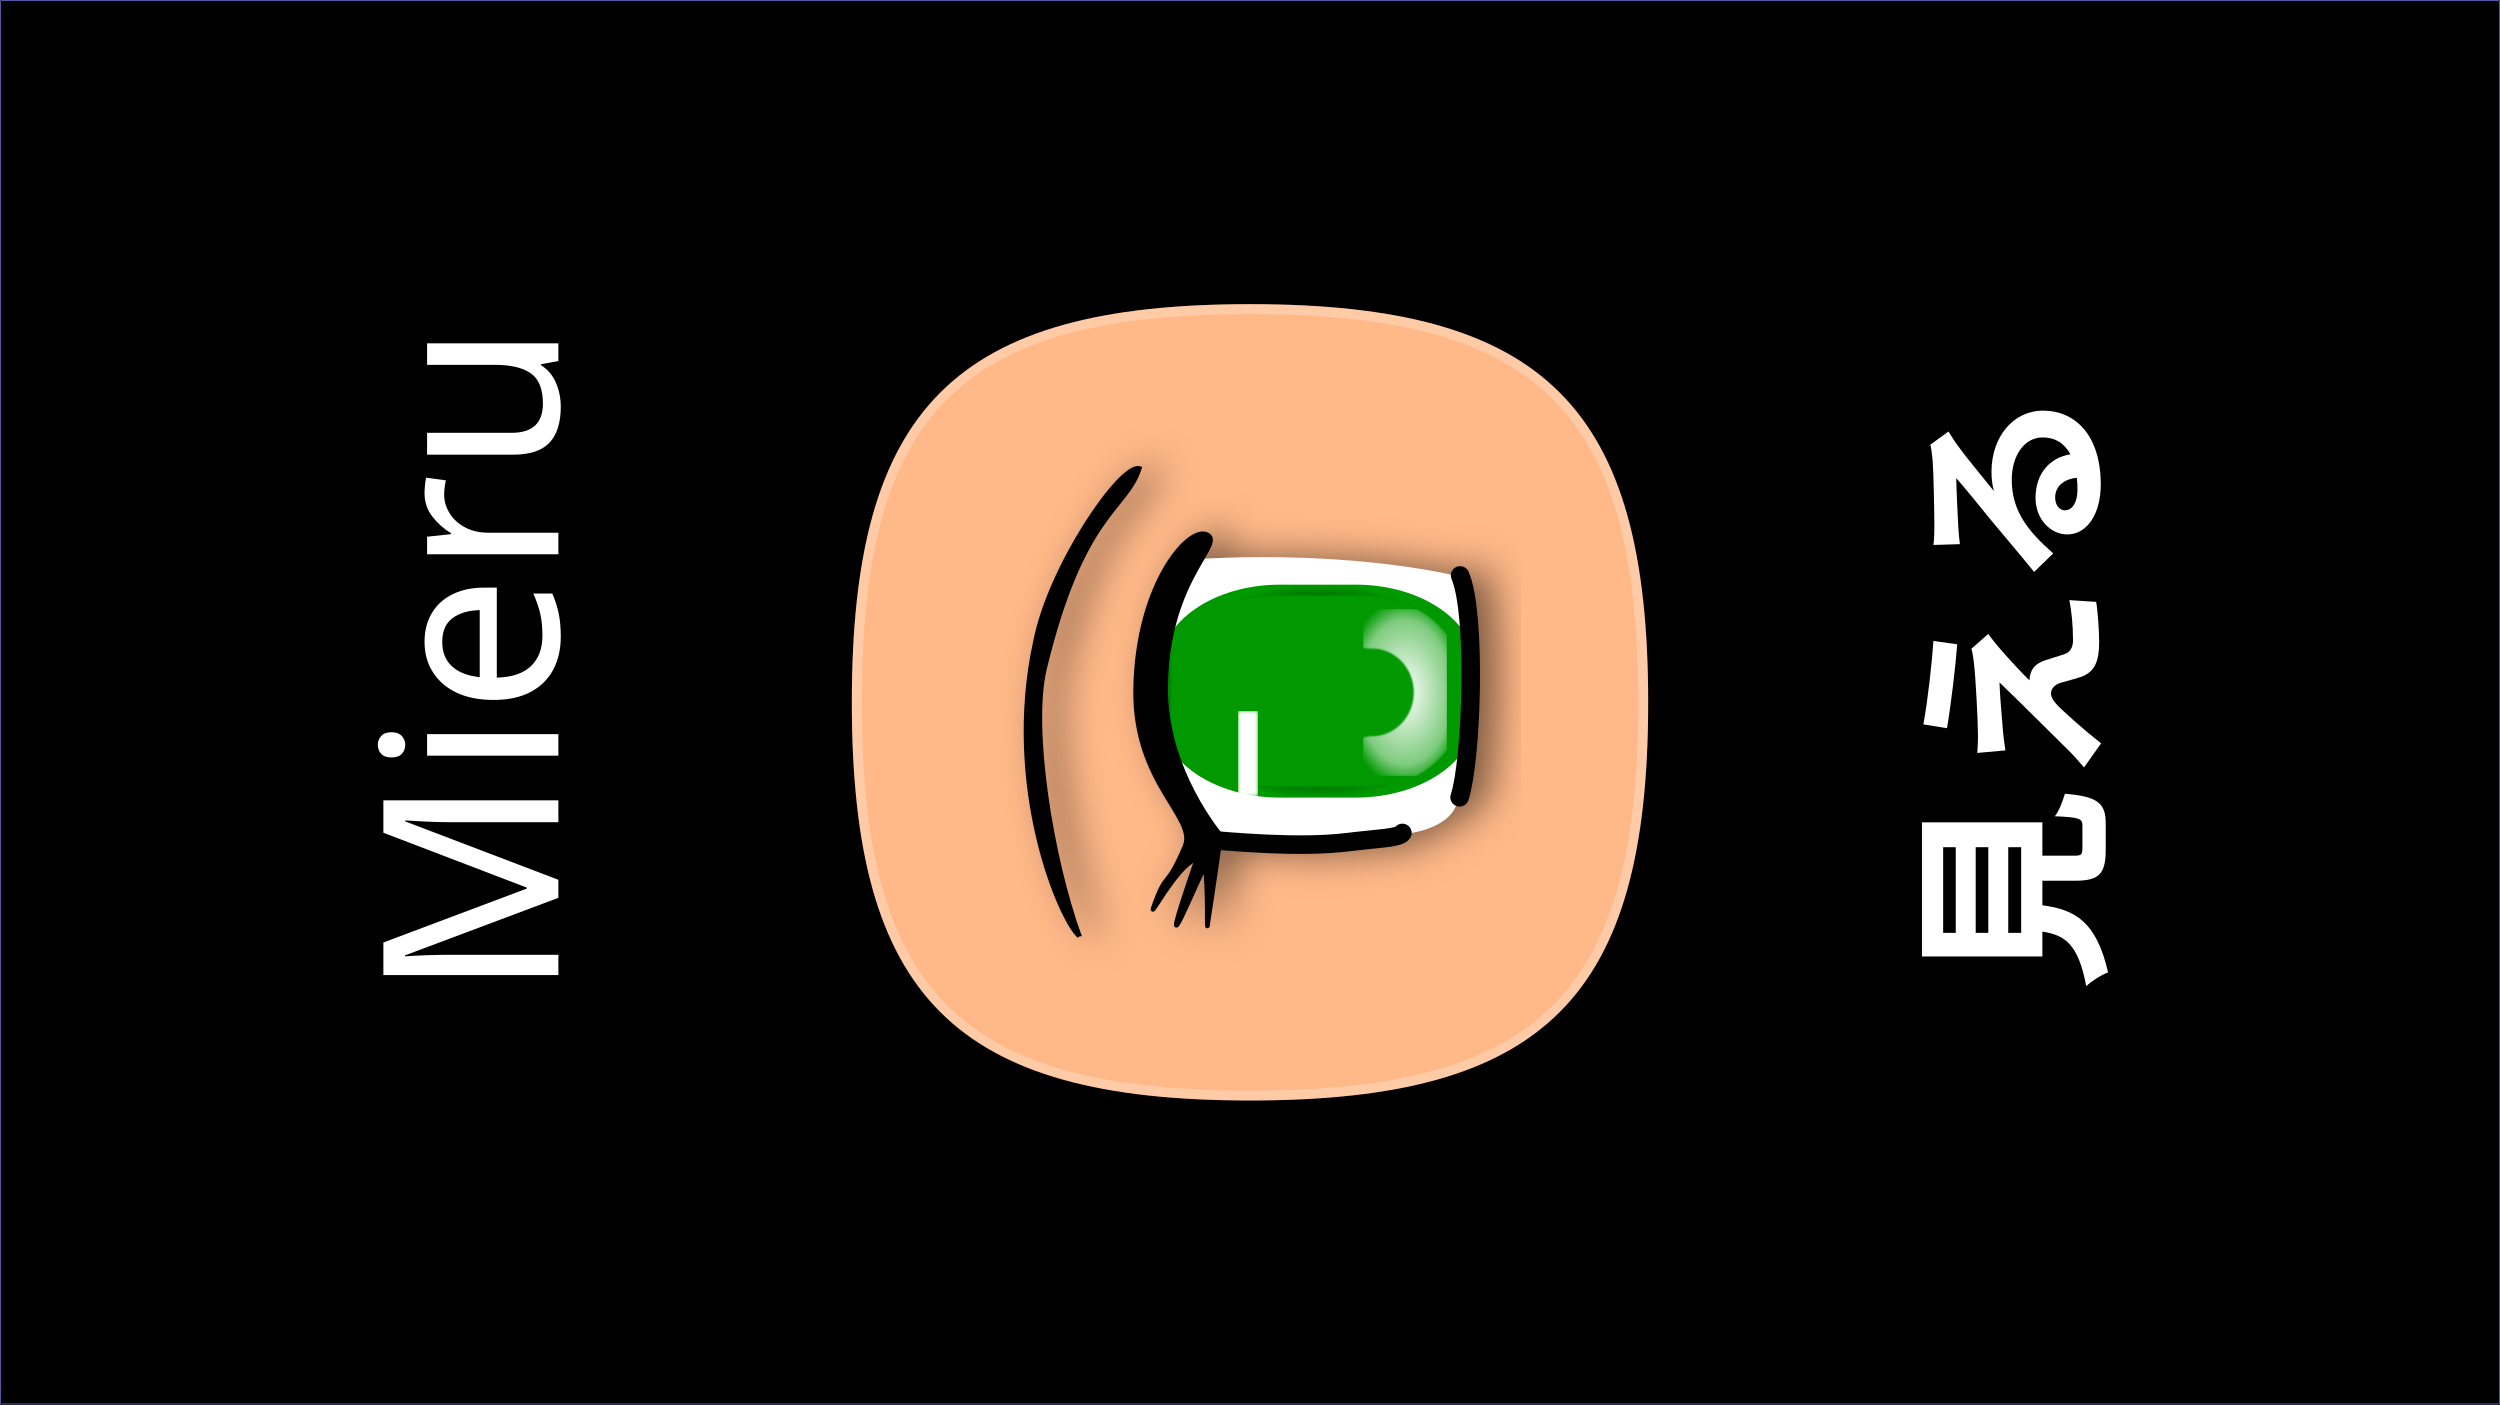
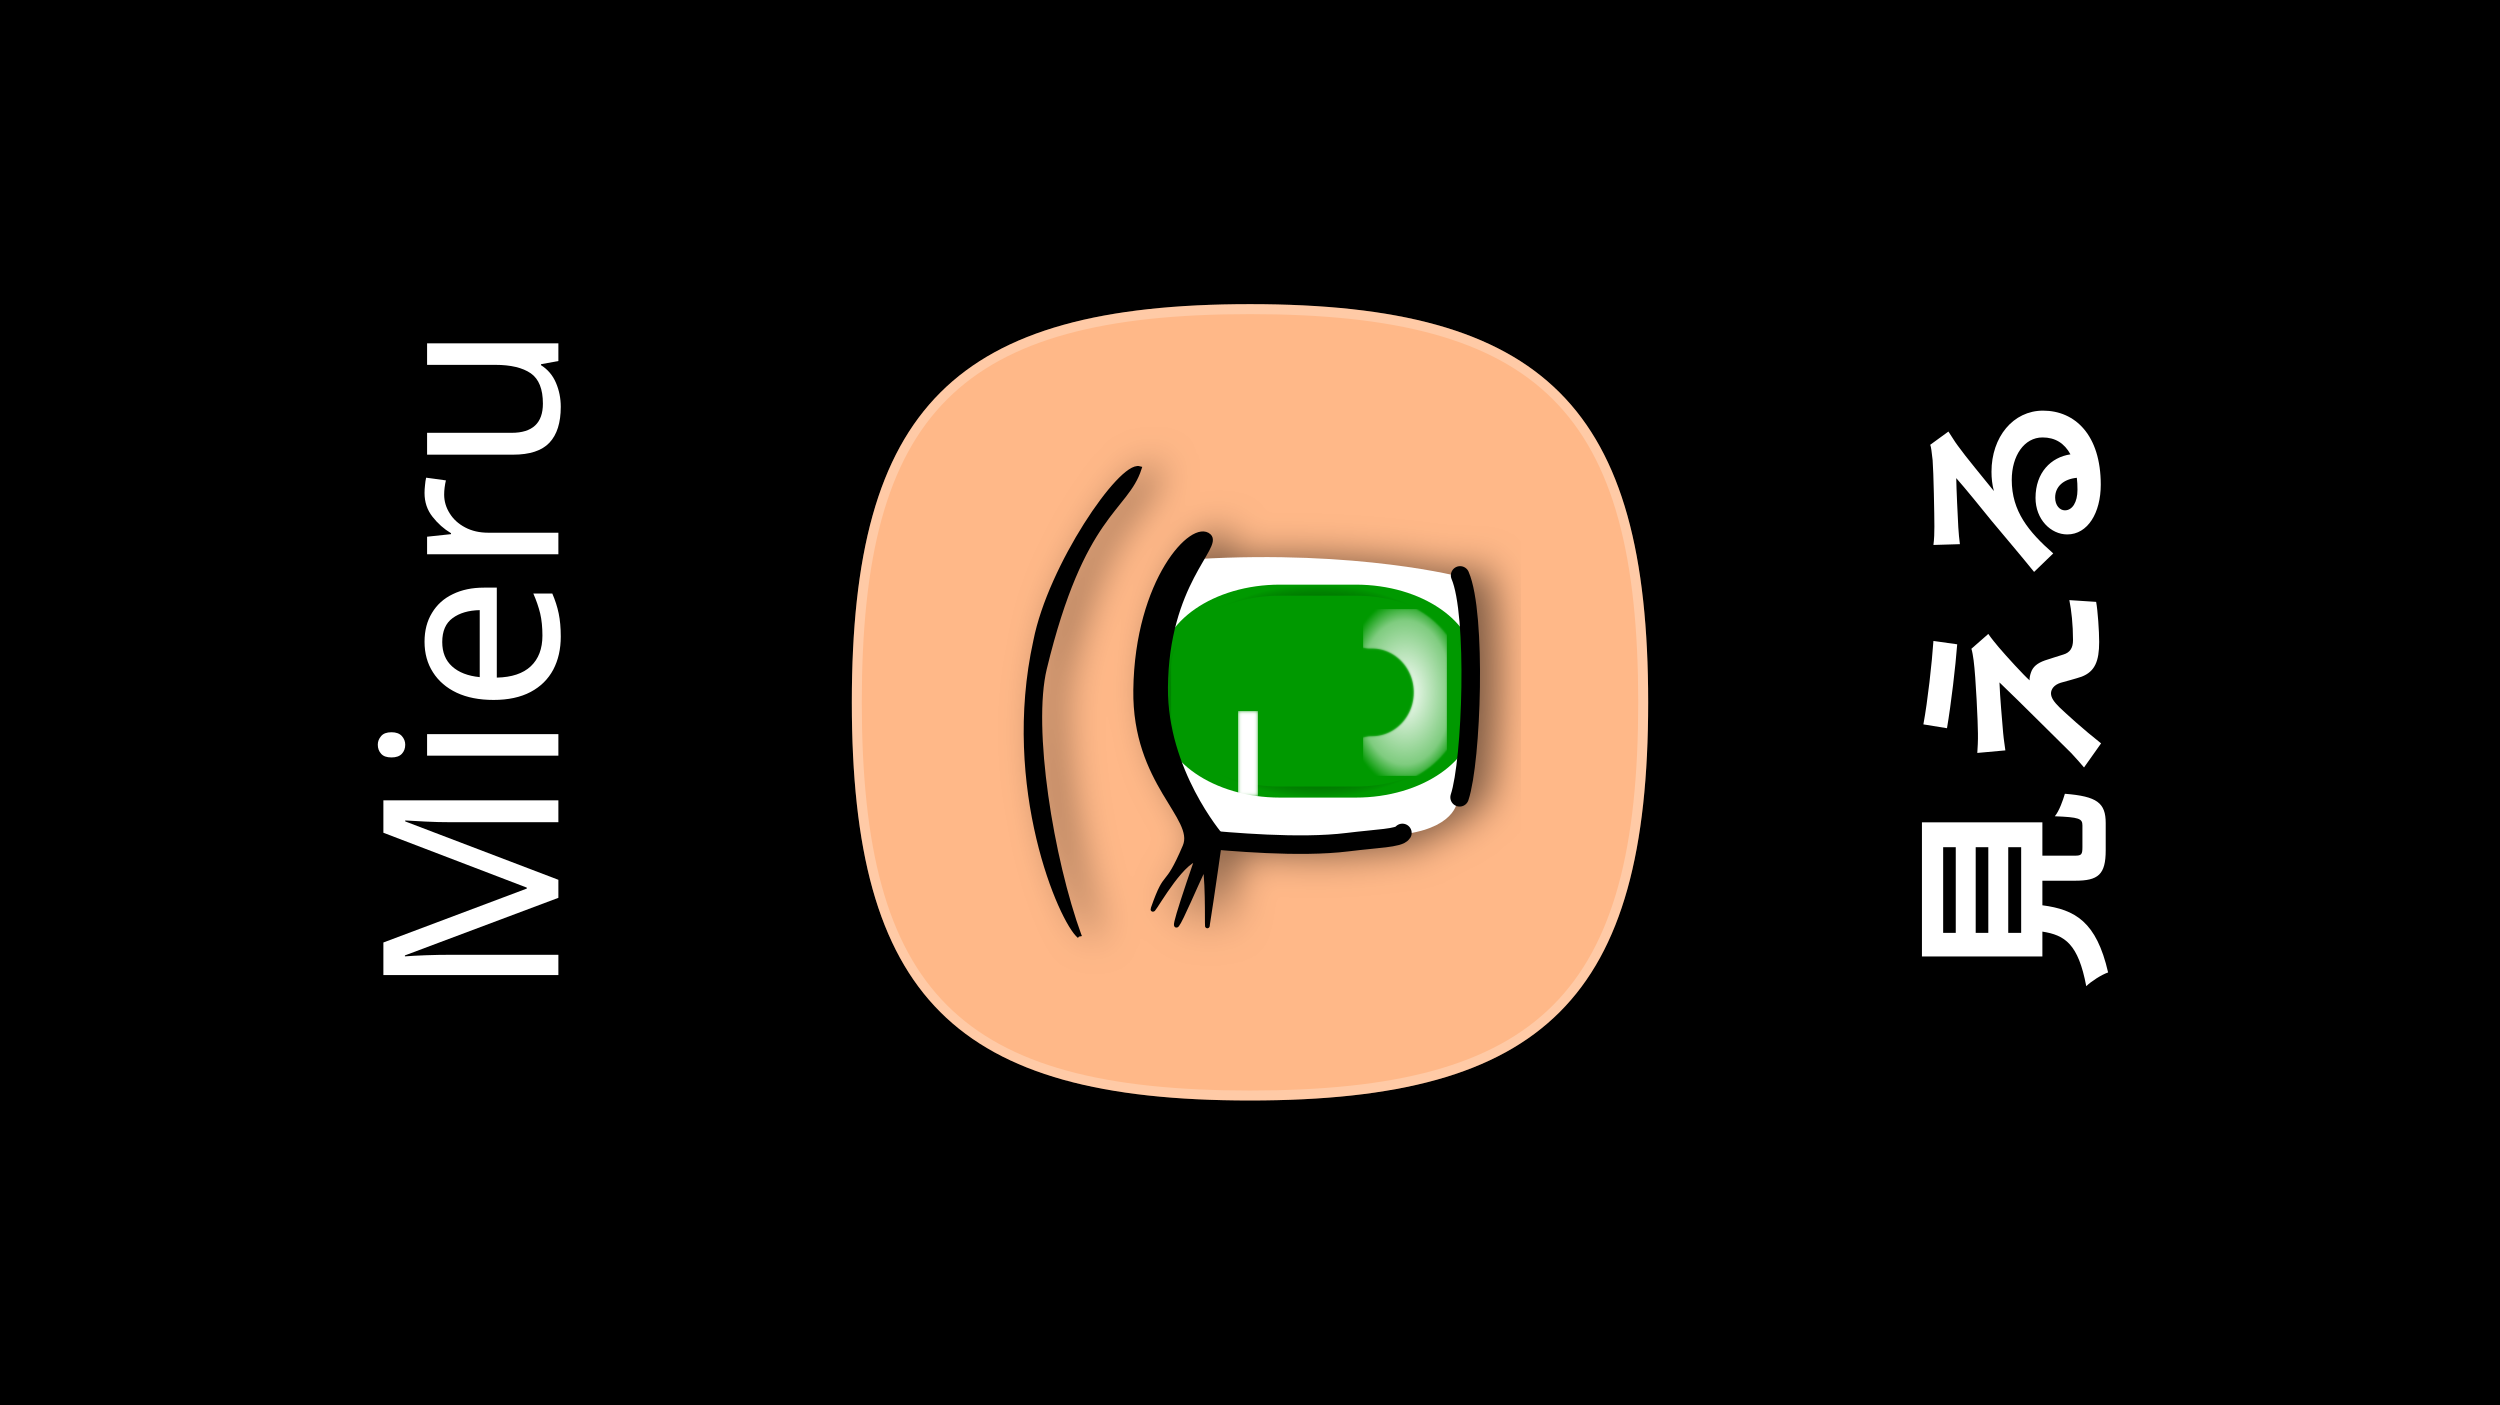
<svg xmlns="http://www.w3.org/2000/svg" xmlns:xlink="http://www.w3.org/1999/xlink" width="244.87" height="137.581" id="svg2" version="1.1">
  <defs id="defs5854">
    <filter color-interpolation-filters="sRGB" id="hicg_drop_shadow">
      <feOffset in="SourceAlpha" dx="0" dy="4" id="feOffset2889" />
      <feGaussianBlur stdDeviation="4" id="feGaussianBlur2891" />
      <feColorMatrix type="matrix" values="1 0 0 0 0  0 1 0 0 0  0 0 1 0 0  0 0 0 0.5 0" result="shadow" id="feColorMatrix2893" />
      <feBlend in="SourceGraphic" in2="shadow" mode="normal" id="feBlend2895" />
    </filter>
    <linearGradient id="linearGradient5076">
      <stop style="stop-color:#009900;stop-opacity:1;" offset="0" id="stop5078" />
      <stop id="stop5086" offset="0.806" style="stop-color:#004c00;stop-opacity:0.498;" />
      <stop style="stop-color:#000000;stop-opacity:0;" offset="1" id="stop5080" />
    </linearGradient>
    <linearGradient id="linearGradient3258">
      <stop id="stop3260" offset="0" style="stop-color:#ffffff;stop-opacity:1;" />
      <stop style="stop-color:#ffffff;stop-opacity:0.498;" offset="0.763" id="stop3303" />
      <stop id="stop3262" offset="1" style="stop-color:#ffffff;stop-opacity:0;" />
    </linearGradient>
    <filter color-interpolation-filters="sRGB" id="filter3316">
      <feGaussianBlur stdDeviation="0.246" id="feGaussianBlur3318" />
    </filter>
    <filter color-interpolation-filters="sRGB" id="filter3299">
      <feGaussianBlur stdDeviation="0.431" id="feGaussianBlur3301" />
    </filter>
-     <radialGradient xlink:href="#linearGradient5076" id="radialGradient6725" gradientUnits="userSpaceOnUse" gradientTransform="matrix(1.096774,0,0,1.624842,697.2646,-79.11641)" cx="70.089" cy="531.559" fx="70.089" fy="531.559" r="20.955" />
-     <radialGradient xlink:href="#linearGradient3258" id="radialGradient6727" gradientUnits="userSpaceOnUse" gradientTransform="matrix(1,0,0,0.6258348,0,220.8322)" cx="96.429" cy="590.2" fx="96.429" fy="590.2" r="19.515" />
    <radialGradient xlink:href="#linearGradient5076" id="radialGradient6773" gradientUnits="userSpaceOnUse" gradientTransform="matrix(1.096774,0,0,1.624842,697.2646,-79.11641)" cx="70.089" cy="531.559" fx="70.089" fy="531.559" r="20.955" />
    <radialGradient xlink:href="#linearGradient3258" id="radialGradient6775" gradientUnits="userSpaceOnUse" gradientTransform="matrix(1,0,0,0.6258348,0,220.8322)" cx="96.429" cy="590.2" fx="96.429" fy="590.2" r="19.515" />
  </defs>
  <g id="layer1" transform="translate(293.9649,-26.89777)">
-     <rect style="color:#000000;fill:#000000;fill-opacity:1;fill-rule:evenodd;stroke:#8080f8;stroke-width:0.116;stroke-linecap:round;stroke-linejoin:round;stroke-miterlimit:4;stroke-opacity:1;stroke-dasharray:none;stroke-dashoffset:0;marker:none;visibility:visible;display:inline;overflow:visible;enable-background:accumulate" id="rect5979-7" width="244.858" height="438.217" x="-24.736" y="-5.858" rx="0" ry="0" transform="matrix(0,1,-1,0,0,0)" />
+     <rect style="color:#000000;fill:#000000;fill-opacity:1;fill-rule:evenodd;stroke:#8080f8;stroke-width:0.116;stroke-linecap:round;stroke-linejoin:round;stroke-miterlimit:4;stroke-opacity:1;stroke-dasharray:none;stroke-dashoffset:0;marker:none;visibility:visible;display:inline;overflow:visible;enable-background:accumulate" id="rect5979-7" width="244.858" height="438.217" x="-27.714" y="-62.763" rx="0" ry="0" transform="matrix(0,1,-1,0,0,0)" />
    <text xml:space="preserve" style="font-size:20px;font-style:normal;font-weight:bold;fill:#000000;fill-opacity:1;stroke:none;font-family:Bitstream Vera Sans;-inkscape-font-specification:Bitstream Vera Sans Bold" x="-200.416" y="177.975" id="text6019-4">
      <tspan id="tspan6021-0" x="-200.416" y="177.975" />
    </text>
    <g id="g6729" transform="matrix(0,-1,1,0,-267.2185,-75.84163)">
-       <rect ry="0" rx="0" y="-26.684" x="-240.258" height="244.745" width="137.456" id="rect5979" style="color:#000000;fill:#000000;fill-opacity:1;fill-rule:evenodd;stroke:#8080f8;stroke-width:0.065;stroke-linecap:round;stroke-linejoin:round;stroke-miterlimit:4;stroke-opacity:1;stroke-dasharray:none;stroke-dashoffset:0;marker:none;visibility:visible;display:inline;overflow:visible;enable-background:accumulate" />
+       <rect ry="0" rx="0" y="-26.684" x="-240.258" height="244.745" width="137.456" id="rect5979" style="color:#000000;fill:#000000;fill-opacity:1;fill-rule:evenodd;stroke:none;stroke-width:0;stroke-linecap:round;stroke-linejoin:round;stroke-miterlimit:4;stroke-opacity:1;stroke-dasharray:none;stroke-dashoffset:0;marker:none;visibility:visible;display:inline;overflow:visible;enable-background:accumulate" />
      <g transform="translate(5.61277,9.040557)" id="g5981">
        <path id="hicg_background" d="m -138.143,86.648 c 0,28.893 -10.105,39 -39,39 -28.895,0 -39,-10.107 -39,-39 0,-28.894 10.105,-39 39,-39 28.895,0 39,10.106 39,39 z" style="fill:#ffb888;fill-opacity:1" />
        <path style="opacity:0.25;fill:#ffffff" id="hicg_highlight" d="m -177.144,47.648 c -28.894,0 -38.999,10.106 -38.999,39 0,28.893 10.105,39 38.999,39 28.897,0 39.001,-10.107 39.001,-39 0,-28.894 -10.104,-39 -39.001,-39 z m 0,77.025 c -28.429,0 -38.023,-9.595 -38.023,-38.025 0,-28.429 9.595,-38.024 38.023,-38.024 28.43,0 38.024,9.596 38.024,38.024 0,28.43 -9.594,38.025 -38.024,38.025 z" />
        <g style="filter:url(#hicg_drop_shadow)" transform="matrix(0.4537815,0,0,0.4537815,-204.1429,59.6479)" id="g2902">
          <defs id="defs3318">
            <radialGradient xlink:href="#linearGradient5076" id="radialGradient5807" gradientUnits="userSpaceOnUse" gradientTransform="matrix(1.096774,0,0,1.624842,697.2646,-79.11641)" cx="70.089" cy="531.559" fx="70.089" fy="531.559" r="20.955" />
            <radialGradient xlink:href="#linearGradient3258" id="radialGradient5809" gradientUnits="userSpaceOnUse" gradientTransform="matrix(1,0,0,0.6258348,0,220.8322)" cx="96.429" cy="590.2" fx="96.429" fy="590.2" r="19.515" />
            <radialGradient xlink:href="#linearGradient3258" id="radialGradient2501" gradientUnits="userSpaceOnUse" gradientTransform="matrix(1,0,0,0.6258348,0,220.8322)" cx="96.429" cy="590.2" fx="96.429" fy="590.2" r="19.515" />
            <radialGradient xlink:href="#linearGradient5076" id="radialGradient2499" gradientUnits="userSpaceOnUse" gradientTransform="matrix(1.096774,0,0,1.624842,198.9685,-553.7842)" cx="70.089" cy="531.559" fx="70.089" fy="531.559" r="20.955" />
            <radialGradient xlink:href="#linearGradient3258" id="radialGradient2493" gradientUnits="userSpaceOnUse" gradientTransform="matrix(1,0,0,0.6258348,0,220.8322)" cx="96.429" cy="590.2" fx="96.429" fy="590.2" r="19.515" />
            <radialGradient xlink:href="#linearGradient5076" id="radialGradient2491" gradientUnits="userSpaceOnUse" gradientTransform="matrix(1.096774,0,0,1.624842,198.9685,-553.7842)" cx="70.089" cy="531.559" fx="70.089" fy="531.559" r="20.955" />
            <radialGradient xlink:href="#linearGradient3258" id="radialGradient3266" cx="96.429" cy="590.2" fx="96.429" fy="590.2" r="19.515" gradientTransform="matrix(1,0,0,0.6258348,0,220.8322)" gradientUnits="userSpaceOnUse" />
            <radialGradient xlink:href="#linearGradient5076" id="radialGradient5082" cx="70.089" cy="531.559" fx="70.089" fy="531.559" r="20.955" gradientTransform="matrix(1.096774,0,0,1.624842,-6.444211,-334.5379)" gradientUnits="userSpaceOnUse" />
            <linearGradient id="linearGradient5817">
              <stop style="stop-color:#009900;stop-opacity:1;" offset="0" id="stop5819" />
              <stop id="stop5821" offset="0.806" style="stop-color:#004c00;stop-opacity:0.498;" />
              <stop style="stop-color:#000000;stop-opacity:0;" offset="1" id="stop5823" />
            </linearGradient>
            <linearGradient id="linearGradient5829">
              <stop id="stop5831" offset="0" style="stop-color:#ffffff;stop-opacity:1;" />
              <stop style="stop-color:#ffffff;stop-opacity:0.498;" offset="0.763" id="stop5833" />
              <stop id="stop5835" offset="1" style="stop-color:#ffffff;stop-opacity:0;" />
            </linearGradient>
          </defs>
          <g id="layer1-7" transform="translate(-712.2189,-710.4404)">
            <path style="fill:#ffffff;fill-opacity:1;fill-rule:evenodd;stroke:none" d="m 802.637,758.498 c 2.054,34.911 -3.929,57.321 -3.929,57.321 l -15.714,1.964 -21.429,-0.893 -10.714,-2.143 c 0,0 -5.791,0.157 -7.5,-10.893 -0.136,-0.882 0,-0.893 0,-0.893 l -2.321,-19.286 1.25,-24.107 10.714,-5.536 14.107,-4.821 17.5,0.893 15.536,5.357 2.5,3.036 z" id="path2525" />
            <rect style="fill:#009900;fill-opacity:1;fill-rule:nonzero;stroke:url(#radialGradient6773);stroke-width:4.76;stroke-linejoin:round;stroke-miterlimit:4;stroke-opacity:1;stroke-dasharray:none" id="rect2527" width="45.966" height="68.098" x="751.154" y="750.534" ry="25.875" rx="17.904" />
            <path style="fill:#000000;fill-rule:evenodd;stroke:#000000;stroke-width:1px;stroke-linecap:butt;stroke-linejoin:round;stroke-opacity:1" d="m 723.82,760.787 c 5.552,0.897 19.191,2.818 19.191,2.818 0,0 14.013,-12.018 31.859,-11.877 22.524,0.177 30.398,11.827 32.735,9.364 3.253,-3.428 -9.53,-15.515 -33.2,-15.836 -20.196,-0.279 -27.54,13.309 -33.792,10.645 -9.912,-4.223 -4.62,-3.796 -13.365,-6.862 -1.934,-0.678 8.611,4.898 10.48,8.844 0.294,0.621 0.769,0.82 0.245,0.639 -31.813,-10.977 -0.815,1.551 -1.722,1.707 -4.237,0.728 -14.982,0.355 -12.431,0.558 z" id="path2529" />
            <path style="fill:#ffffff;fill-opacity:0;fill-rule:nonzero;stroke:url(#radialGradient6775);stroke-width:10.459;stroke-linecap:round;stroke-linejoin:bevel;stroke-miterlimit:4;stroke-opacity:1;stroke-dasharray:none;filter:url(#filter3316)" id="path2531" d="m 110.708,583.216 c 0.23,7.492 -5.976,13.743 -13.862,13.962 -7.886,0.219 -14.466,-5.677 -14.697,-13.169 -0.005,-0.17 -0.007,-0.34 -0.006,-0.509" transform="matrix(1.045317,0,0,1.079912,673.0647,166.0382)" />
            <rect style="fill:none;stroke:#ffffff;stroke-width:9.211;stroke-linecap:round;stroke-linejoin:bevel;stroke-miterlimit:4;stroke-opacity:1;stroke-dasharray:none;filter:url(#filter3299)" id="rect2533" width="15.005" height="3.459" x="753.212" y="767.793" rx="6.431" ry="1.73" />
            <path style="fill:none;stroke:#000000;stroke-width:4;stroke-linecap:round;stroke-linejoin:miter;stroke-miterlimit:4;stroke-opacity:1;stroke-dasharray:none" d="m 751.217,815.183 c 7.901,2.621 39.524,3.706 47.892,0.107" id="path2535" />
            <path style="fill:none;stroke:#000000;stroke-width:4;stroke-linecap:round;stroke-linejoin:miter;stroke-miterlimit:4;stroke-opacity:1;stroke-dasharray:none" d="m 742.204,759.12 c -0.552,6.461 -1.978,21.366 -0.665,31.911 0.791,6.352 0.852,11.06 1.989,11.807" id="path2537" />
            <path style="fill:#000000;fill-rule:evenodd;stroke:#000000;stroke-width:0.999px;stroke-linecap:butt;stroke-linejoin:miter;stroke-opacity:1" d="m 721.254,733.113 c 3.198,-3.907 32.028,-16.429 63.71,-9.441 16.118,3.161 38.308,18.374 37.227,22.377 -8.989,-2.911 -9.456,-12.303 -43.146,-20.454 -12.919,-3.126 -41.086,1.425 -57.792,7.518 z" id="path2539" />
          </g>
        </g>
      </g>
      <text id="text6019-8" y="177.866" x="-199.925" style="font-size:20px;font-style:normal;font-weight:bold;fill:#ffffff;fill-opacity:1;stroke:none;font-family:Bitstream Vera Sans;-inkscape-font-specification:Bitstream Vera Sans Bold" xml:space="preserve">
        <tspan y="177.866" x="-199.925" id="tspan6021-8">見える</tspan>
      </text>
      <text id="text6019-8-2" y="27.944" x="-200.569" style="font-size:24px;font-style:normal;font-variant:normal;font-weight:300;font-stretch:normal;fill:#ffffff;fill-opacity:1;stroke:none;font-family:Segoe UI Light;-inkscape-font-specification:'Segoe UI Light, Light'" xml:space="preserve">
        <tspan style="font-size:24px;font-style:normal;font-variant:normal;font-weight:300;font-stretch:normal;text-align:start;writing-mode:lr-tb;text-anchor:start;font-family:Segoe UI Light;-inkscape-font-specification:'Segoe UI Light, Light'" y="27.944" x="-200.569" id="tspan6021-8-4">Mieru</tspan>
      </text>
    </g>
  </g>
</svg>
